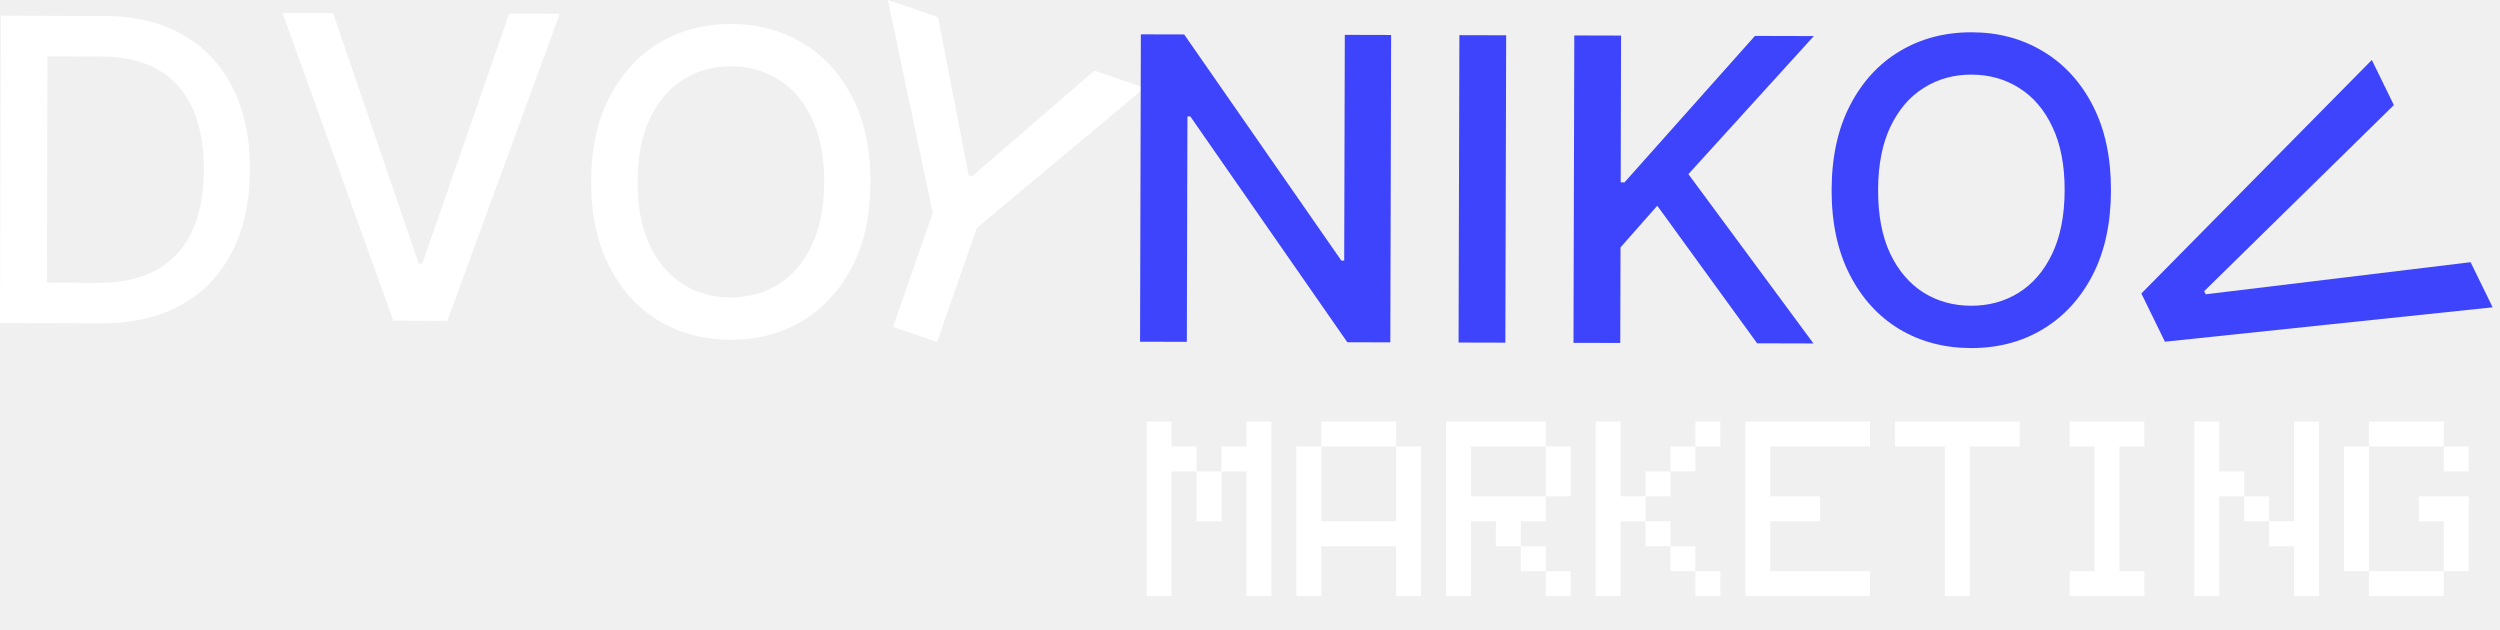
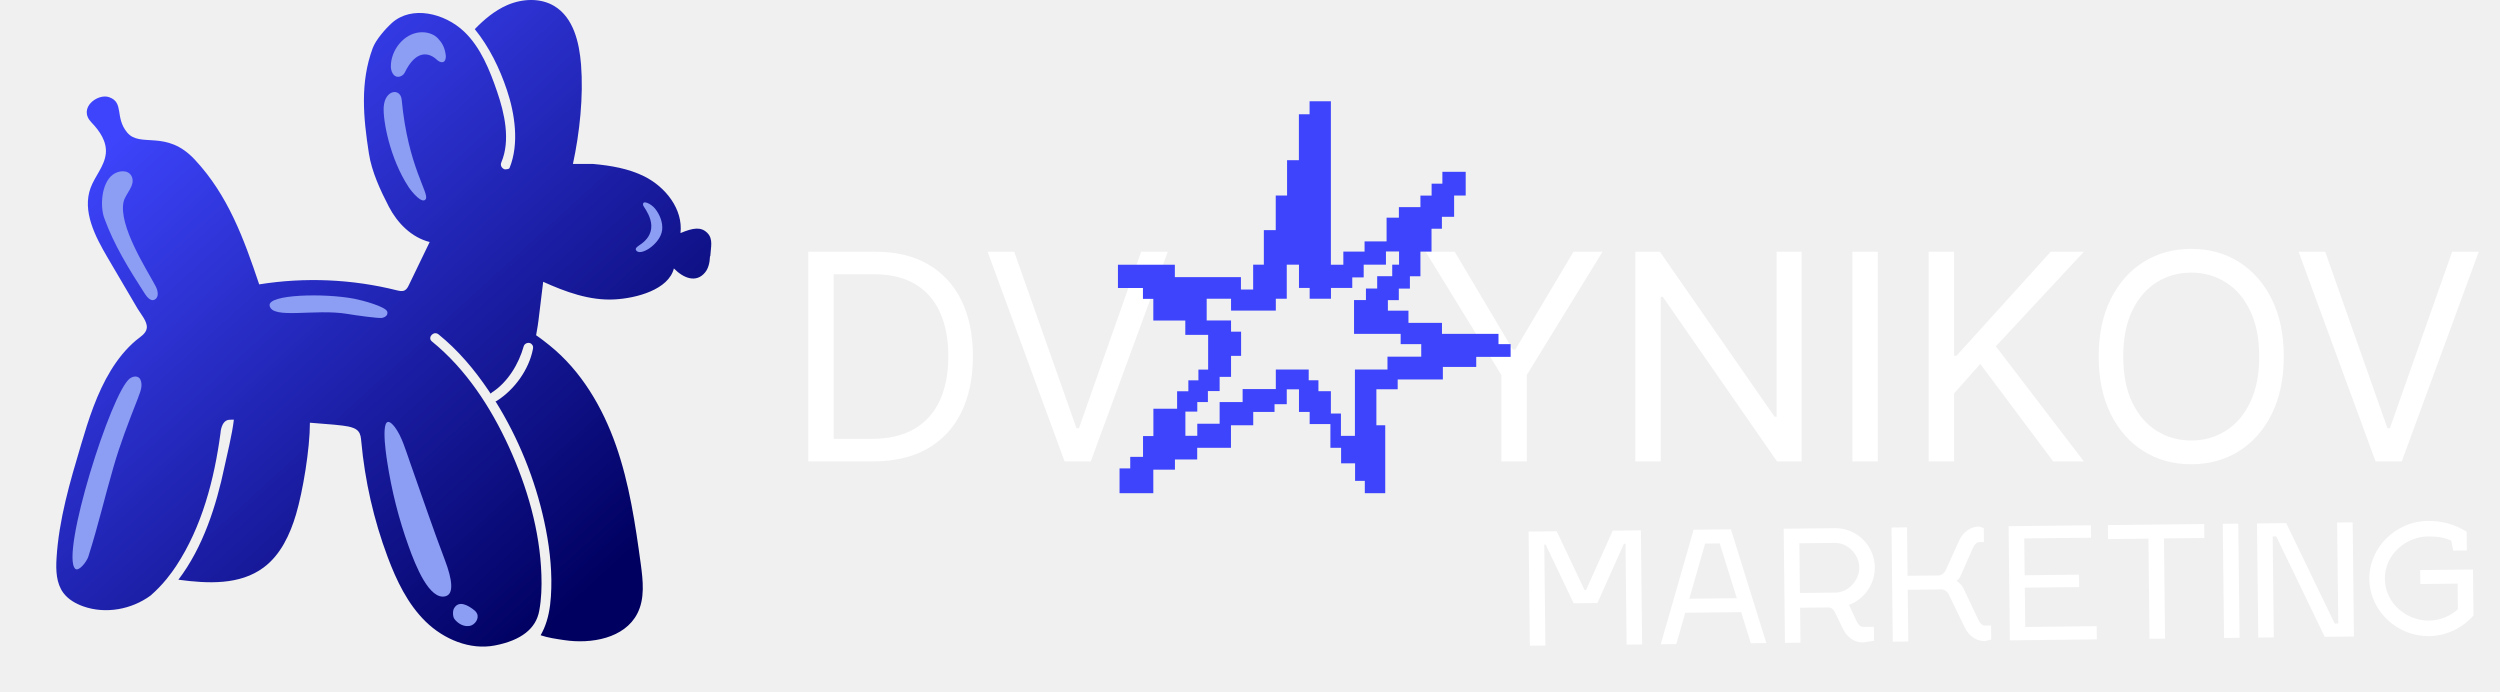
- <svg xmlns="http://www.w3.org/2000/svg" width="278" height="70" viewBox="0 0 278 70" fill="none">
-   <path d="M11.162 35.957L0 35.928L0.09 1.748L11.606 1.778C14.985 1.787 17.884 2.479 20.305 3.854C22.726 5.217 24.578 7.175 25.863 9.726C27.158 12.266 27.801 15.311 27.791 18.86C27.782 22.42 27.117 25.478 25.797 28.034C24.489 30.59 22.598 32.554 20.125 33.927C17.652 35.289 14.664 35.966 11.162 35.957ZM5.214 31.435L10.888 31.45C13.515 31.457 15.699 30.973 17.441 29.998C19.184 29.013 20.489 27.586 21.359 25.719C22.228 23.841 22.666 21.55 22.673 18.847C22.68 16.165 22.254 13.889 21.395 12.018C20.547 10.146 19.277 8.724 17.584 7.752C15.892 6.779 13.789 6.29 11.274 6.283L5.281 6.268L5.214 31.435Z" fill="white" />
-   <path d="M37.044 1.462L46.567 29.324L46.954 29.325L56.624 1.513L62.248 1.527L49.749 35.675L43.738 35.659L31.42 1.447L37.044 1.462Z" fill="white" />
-   <path d="M96.8 20.266C96.79 23.915 96.109 27.051 94.755 29.673C93.401 32.284 91.549 34.293 89.2 35.7C86.862 37.096 84.205 37.79 81.231 37.782C78.245 37.775 75.581 37.067 73.239 35.659C70.908 34.24 69.073 32.216 67.733 29.586C66.393 26.957 65.728 23.823 65.737 20.185C65.747 16.536 66.429 13.405 67.782 10.794C69.136 8.172 70.982 6.163 73.321 4.767C75.67 3.36 78.338 2.661 81.324 2.668C84.298 2.676 86.951 3.389 89.281 4.809C91.624 6.217 93.465 8.235 94.805 10.864C96.145 13.483 96.81 16.616 96.8 20.266ZM91.648 20.252C91.656 17.471 91.207 15.128 90.303 13.223C89.41 11.307 88.179 9.857 86.611 8.874C85.053 7.88 83.287 7.38 81.311 7.375C79.324 7.37 77.55 7.86 75.987 8.846C74.424 9.821 73.186 11.264 72.272 13.176C71.368 15.076 70.913 17.417 70.906 20.198C70.899 22.98 71.341 25.329 72.234 27.245C73.138 29.15 74.369 30.599 75.927 31.594C77.484 32.577 79.257 33.071 81.243 33.076C83.219 33.081 84.988 32.596 86.55 31.621C88.124 30.635 89.363 29.192 90.266 27.292C91.18 25.38 91.641 23.034 91.648 20.252Z" fill="white" />
-   <path d="M98.727 0L104.314 1.911L107.716 19.511L108.066 19.631L121.694 7.855L127.28 9.766L108.623 25.347L104.208 38.032L99.306 36.355L103.721 23.671L98.727 0Z" fill="white" />
-   <path d="M154.694 3.89L154.604 38.07L149.823 38.057L132.362 12.945L132.042 12.944L131.976 38.011L126.774 37.998L126.864 3.818L131.679 3.83L149.156 28.977L149.476 28.977L149.542 3.877L154.694 3.89Z" fill="#3D44FB" />
-   <path d="M167.486 3.923L167.395 38.103L162.193 38.09L162.283 3.91L167.486 3.923Z" fill="#3D44FB" />
-   <path d="M174.972 38.123L175.062 3.943L180.264 3.957L180.221 20.279L180.642 20.28L195.148 3.995L201.697 4.012L187.75 19.364L201.657 38.192L195.394 38.176L184.289 22.876L180.202 27.505L180.174 38.136L174.972 38.123Z" fill="#3D44FB" />
-   <path d="M234.739 21.188C234.73 24.837 234.048 27.973 232.694 30.596C231.34 33.207 229.488 35.216 227.139 36.623C224.801 38.019 222.144 38.712 219.17 38.705C216.184 38.697 213.52 37.989 211.178 36.581C208.847 35.162 207.012 33.138 205.672 30.509C204.332 27.879 203.667 24.746 203.676 21.107C203.686 17.458 204.368 14.328 205.722 11.716C207.075 9.094 208.921 7.085 211.26 5.689C213.609 4.282 216.277 3.583 219.263 3.591C222.237 3.598 224.89 4.312 227.221 5.731C229.563 7.139 231.404 9.157 232.744 11.787C234.084 14.405 234.749 17.539 234.739 21.188ZM229.587 21.175C229.595 18.393 229.146 16.05 228.242 14.145C227.349 12.229 226.118 10.779 224.55 9.796C222.992 8.802 221.226 8.302 219.25 8.297C217.263 8.292 215.489 8.782 213.926 9.769C212.363 10.744 211.125 12.187 210.211 14.098C209.308 15.998 208.852 18.339 208.845 21.121C208.838 23.902 209.28 26.251 210.173 28.167C211.077 30.072 212.308 31.522 213.866 32.516C215.423 33.499 217.196 33.993 219.182 33.998C221.158 34.004 222.927 33.519 224.49 32.544C226.064 31.557 227.302 30.114 228.205 28.214C229.119 26.303 229.58 23.956 229.587 21.175Z" fill="#3D44FB" />
-   <path d="M266.197 11.686L245.103 32.38L245.272 32.725L274.73 29.156L277.181 34.173L258.96 36.085L240.739 37.998L238.119 32.635L263.747 6.669L266.197 11.686Z" fill="#3D44FB" />
-   <path d="M130.284 66.288H127.511V46.875H130.284V49.648H133.058V52.422H130.284V66.288ZM135.831 49.648H138.604V46.875H141.377V66.288H138.604V52.422H135.831V49.648ZM135.831 57.968H133.058V52.422H135.831V57.968ZM155.247 49.648H146.927V46.875H155.247V49.648ZM146.927 66.288H144.153V49.648H146.927V57.968H155.247V49.648H158.02V66.288H155.247V60.742H146.927V66.288ZM163.569 66.288H160.796V46.875H171.889V49.648H163.569V55.195H171.889V57.968H169.116V60.742H166.342V57.968H163.569V66.288ZM174.662 55.195H171.889V49.648H174.662V55.195ZM171.889 63.515H169.116V60.742H171.889V63.515ZM174.662 66.288H171.889V63.515H174.662V66.288ZM180.212 66.288H177.438V46.875H180.212V55.195H182.985V57.968H180.212V66.288ZM191.305 49.648H188.531V46.875H191.305V49.648ZM188.531 52.422H185.758V49.648H188.531V52.422ZM185.758 55.195H182.985V52.422H185.758V55.195ZM185.758 60.742H182.985V57.968H185.758V60.742ZM188.531 63.515H185.758V60.742H188.531V63.515ZM191.305 66.288H188.531V63.515H191.305V66.288ZM207.947 66.288H194.081V46.875H207.947V49.648H196.854V55.195H202.401V57.968H196.854V63.515H207.947V66.288ZM216.27 49.648H210.723V46.875H224.59V49.648H219.043V66.288H216.27V49.648ZM232.912 49.648H230.139V46.875H238.459V49.648H235.685V63.515H238.459V66.288H230.139V63.515H232.912V49.648ZM246.781 66.288H244.008V46.875H246.781V52.422H249.555V55.195H246.781V66.288ZM252.328 57.968H255.101V46.875H257.874V66.288H255.101V60.742H252.328V57.968ZM252.328 57.968H249.555V55.195H252.328V57.968ZM271.744 49.648H263.424V46.875H271.744V49.648ZM263.424 63.515H260.65V49.648H263.424V63.515ZM274.517 52.422H271.744V49.648H274.517V52.422ZM271.744 57.968H268.97V55.195H274.517V63.515H271.744V57.968ZM271.744 66.288H263.424V63.515H271.744V66.288Z" fill="white" />
+ <svg xmlns="http://www.w3.org/2000/svg" width="311" height="86" viewBox="0 0 311 86" fill="none">
+   <path d="M88.322 31.886C88.292 32.606 88.162 33.356 87.692 33.916C86.592 35.226 85.032 34.616 83.832 33.396C83.162 36.026 79.202 37.096 76.472 37.246C73.362 37.426 70.322 36.296 67.572 35.056L66.982 39.896C66.962 40.036 66.852 40.886 66.692 41.706C67.282 42.096 67.922 42.616 68.342 42.946C72.292 46.116 74.952 50.646 76.622 55.396C78.292 60.156 79.032 65.176 79.712 70.166C79.992 72.246 80.242 74.486 79.272 76.346C77.692 79.396 73.572 80.146 70.162 79.626C69.172 79.476 68.202 79.346 67.252 79.026C67.582 78.446 67.782 77.976 67.992 77.326C68.422 75.976 68.542 74.546 68.582 73.136C68.652 70.356 68.292 67.566 67.702 64.856C66.562 59.616 64.492 54.496 61.642 49.926C61.712 49.916 61.782 49.886 61.852 49.836C64.042 48.426 65.802 45.956 66.292 43.446C66.312 43.336 66.322 43.246 66.312 43.176C66.312 43.176 66.312 43.166 66.312 43.156C66.312 42.936 66.072 42.726 65.952 42.686C65.592 42.566 65.222 42.786 65.142 43.096C64.532 45.276 63.152 47.566 61.202 48.816C61.132 48.866 61.082 48.916 61.032 48.966C60.932 48.816 60.832 48.666 60.732 48.516C59.002 45.956 56.972 43.546 54.552 41.596C53.952 41.106 53.132 41.986 53.732 42.476C57.962 45.906 61.052 50.666 63.292 55.556C65.582 60.556 67.172 66.026 67.352 71.536C67.402 73.016 67.352 74.516 67.082 75.976C66.692 78.166 64.882 79.656 61.562 80.296C58.462 80.896 55.212 79.526 52.962 77.336C50.712 75.136 49.322 72.226 48.222 69.286C46.492 64.666 45.392 59.816 44.942 54.906C44.902 54.476 44.862 54.016 44.592 53.676C44.292 53.306 43.792 53.156 43.322 53.056C42.702 52.916 40.802 52.746 38.552 52.586C38.552 55.856 37.682 61.086 36.832 63.966C36.082 66.496 34.912 69.026 32.782 70.606C29.842 72.786 25.892 72.616 22.192 72.116C25.272 68.076 26.922 62.866 27.932 58.036C28.172 56.896 28.902 53.966 29.092 52.206C28.842 52.206 28.632 52.206 28.462 52.226C27.492 52.356 27.432 53.866 27.432 53.866C26.662 59.626 25.122 65.546 21.902 70.426C21.562 70.946 21.192 71.446 20.802 71.926C20.782 71.956 20.762 71.976 20.742 72.006C20.132 72.756 19.452 73.456 18.732 74.086C16.372 75.816 13.152 76.416 10.372 75.436C9.412 75.096 8.482 74.566 7.882 73.756C6.992 72.556 6.942 70.946 7.032 69.456C7.322 64.636 8.702 59.956 10.082 55.326C11.022 52.146 12.052 48.916 13.802 46.056C14.652 44.676 15.662 43.406 16.912 42.346C17.412 41.926 18.182 41.516 18.262 40.796C18.352 39.996 17.502 39.056 17.122 38.406C15.882 36.296 14.642 34.186 13.402 32.076C11.832 29.406 10.202 26.266 11.272 23.366C11.812 21.906 13.002 20.666 13.162 19.106C13.312 17.626 12.422 16.316 11.382 15.236C9.642 13.446 12.152 11.586 13.572 12.086C15.472 12.756 14.252 14.606 15.822 16.486C17.452 18.446 20.662 16.046 24.212 19.836C28.352 24.256 30.322 29.656 32.242 35.376C37.922 34.466 43.792 34.716 49.372 36.116C49.702 36.196 50.052 36.276 50.352 36.116C50.602 35.986 50.742 35.716 50.862 35.466C51.722 33.676 52.592 31.896 53.452 30.106C51.212 29.546 49.442 27.766 48.382 25.726C47.322 23.686 46.242 21.356 45.892 19.096C45.192 14.606 44.782 10.266 46.362 5.996C46.752 4.946 47.932 3.596 48.762 2.846C51.212 0.656 55.302 1.616 57.742 3.936C59.792 5.886 60.932 8.746 61.832 11.376C62.762 14.076 63.532 17.456 62.362 20.206C62.192 20.606 62.462 20.966 62.782 21.066C62.782 21.086 63.092 21.046 63.092 21.046C63.352 20.996 63.372 20.936 63.392 20.886C64.612 17.886 64.052 14.136 63.052 11.176C62.162 8.516 60.862 5.836 59.062 3.626C60.232 2.416 61.532 1.326 63.072 0.646C64.942 -0.174 67.222 -0.294 68.962 0.756C71.342 2.196 72.062 5.276 72.282 8.036C72.592 11.996 72.112 16.516 71.272 20.396C72.352 20.396 73.302 20.396 73.792 20.396C75.992 20.596 78.182 20.966 80.142 21.936C82.812 23.266 84.992 26.046 84.652 28.996C86.242 28.326 87.202 28.196 87.982 28.966C88.762 29.736 88.412 30.776 88.362 31.866L88.322 31.886Z" fill="url(#paint0_linear_41_132)" />
+   <path d="M55.422 74.176C53.422 74.686 51.712 70.426 50.832 67.956C49.602 64.546 48.702 60.986 48.152 57.346C48.012 56.426 47.122 50.586 49.102 53.116C49.972 54.236 50.502 56.096 51.002 57.506C52.452 61.586 53.792 65.586 55.362 69.716C56.272 72.116 56.482 73.896 55.432 74.166L55.422 74.176Z" fill="#8C9DF4" />
+   <path d="M58.381 77.866C57.681 77.986 56.971 77.576 56.541 77.016C56.291 76.686 56.311 75.966 56.481 75.676C57.101 74.606 58.261 75.376 58.791 75.746C59.001 75.896 59.211 76.066 59.331 76.306C59.651 76.936 59.091 77.756 58.391 77.876L58.381 77.866Z" fill="#8C9DF4" />
+   <path d="M17.212 49.406C15.921 52.686 14.941 55.236 14.101 58.156C12.951 62.126 12.222 65.356 10.992 69.236C10.761 69.946 9.772 71.126 9.372 70.766C7.452 69.076 13.861 48.696 16.162 47.076C16.692 46.706 17.291 46.766 17.491 47.276C17.771 47.976 17.471 48.716 17.201 49.406H17.212Z" fill="#8C9DF4" />
+   <path d="M55.381 7.456C55.141 8.026 54.501 7.586 54.391 7.476C53.371 6.486 51.741 6.156 50.341 9.046C50.191 9.346 49.851 9.556 49.511 9.556C48.921 9.556 48.621 8.846 48.621 8.266C48.621 6.216 50.231 4.216 52.191 4.026C52.991 3.946 53.911 4.176 54.461 4.756C55.011 5.336 55.291 5.876 55.421 6.666C55.471 6.926 55.491 7.206 55.381 7.456Z" fill="#8C9DF4" />
+   <path d="M52.961 24.776C52.531 25.426 51.271 23.926 50.841 23.286C48.451 19.646 47.631 14.916 47.731 13.326C47.871 11.116 49.831 10.916 49.971 12.416C50.751 20.736 53.441 24.046 52.961 24.776Z" fill="#8C9DF4" />
+   <path d="M82.371 28.616C82.161 30.396 79.511 32.036 79.101 31.076C78.991 30.816 79.511 30.536 79.781 30.336C82.401 28.406 80.081 25.826 80.011 25.556C79.831 24.776 81.001 25.336 81.501 25.966C82.081 26.696 82.481 27.686 82.371 28.626V28.616Z" fill="#8C9DF4" />
+   <path d="M47.521 39.546C47.101 39.626 44.231 39.226 43.241 39.056C39.221 38.366 33.831 39.776 33.541 38.016C33.311 36.606 40.331 36.456 44.031 37.156C45.031 37.346 48.021 38.136 48.181 38.786C48.281 39.196 47.951 39.466 47.521 39.546Z" fill="#8C9DF4" />
+   <path d="M19.202 37.296C18.722 37.506 18.262 36.926 17.982 36.486C16.062 33.506 14.192 30.506 12.972 27.136C12.432 25.666 12.602 22.796 14.032 21.726C14.732 21.206 15.942 21.056 16.372 21.926C16.912 23.036 15.622 24.076 15.382 25.066C14.672 28.066 18.382 33.726 19.372 35.626C19.672 36.206 19.802 37.026 19.202 37.286V37.296Z" fill="#8C9DF4" />
+   <path d="M108.599 57.397H100.551V31.317H108.955C111.485 31.317 113.65 31.839 115.45 32.883C117.25 33.919 118.629 35.408 119.589 37.353C120.548 39.288 121.028 41.606 121.028 44.306C121.028 47.022 120.544 49.361 119.576 51.322C118.608 53.275 117.199 54.777 115.348 55.83C113.497 56.874 111.248 57.397 108.599 57.397ZM103.709 54.595H108.395C110.551 54.595 112.338 54.179 113.756 53.347C115.174 52.515 116.231 51.331 116.927 49.794C117.623 48.257 117.971 46.428 117.971 44.306C117.971 42.2 117.628 40.388 116.94 38.868C116.252 37.34 115.225 36.168 113.858 35.353C112.491 34.53 110.789 34.118 108.752 34.118H103.709V54.595ZM126.169 31.317L133.912 53.27H134.217L141.96 31.317H145.271L135.694 57.397H132.434L122.858 31.317H126.169ZM177.349 31.317H180.965L188.198 43.49H188.504L195.737 31.317H199.354L189.93 46.649V57.397H186.772V46.649L177.349 31.317ZM224.119 31.317V57.397H221.062L206.851 36.92H206.596V57.397H203.438V31.317H206.494L220.757 51.844H221.012V31.317H224.119ZM233.596 31.317V57.397H230.438V31.317H233.596ZM239.928 57.397V31.317H243.087V44.255H243.392L255.108 31.317H259.234L248.282 43.083L259.234 57.397H255.413L246.347 45.273L243.087 48.941V57.397H239.928ZM284.101 44.356C284.101 47.107 283.604 49.484 282.611 51.488C281.618 53.491 280.255 55.036 278.523 56.123C276.791 57.21 274.813 57.753 272.589 57.753C270.365 57.753 268.387 57.21 266.655 56.123C264.923 55.036 263.56 53.491 262.567 51.488C261.574 49.484 261.077 47.107 261.077 44.356C261.077 41.606 261.574 39.229 262.567 37.225C263.56 35.222 264.923 33.677 266.655 32.59C268.387 31.503 270.365 30.96 272.589 30.96C274.813 30.96 276.791 31.503 278.523 32.59C280.255 33.677 281.618 35.222 282.611 37.225C283.604 39.229 284.101 41.606 284.101 44.356ZM281.045 44.356C281.045 42.098 280.667 40.192 279.911 38.639C279.164 37.085 278.15 35.909 276.868 35.111C275.594 34.313 274.168 33.914 272.589 33.914C271.01 33.914 269.579 34.313 268.297 35.111C267.024 35.909 266.01 37.085 265.254 38.639C264.507 40.192 264.133 42.098 264.133 44.356C264.133 46.615 264.507 48.521 265.254 50.074C266.01 51.628 267.024 52.804 268.297 53.602C269.579 54.4 271.01 54.799 272.589 54.799C274.168 54.799 275.594 54.4 276.868 53.602C278.15 52.804 279.164 51.628 279.911 50.074C280.667 48.521 281.045 46.615 281.045 44.356ZM289.255 31.317L296.998 53.27H297.303L305.046 31.317H308.357L298.78 57.397H295.52L285.944 31.317H289.255Z" fill="white" />
+   <path d="M187.912 42.806H186.412V41.536H179.382V40.166H175.212V38.646H172.652V37.336H174.012V35.906H175.392V34.366H176.702V31.296H178.082V28.456H179.372V26.966H180.892V24.326H182.332V21.376H179.432V22.846H178.092V24.336H176.702V25.766H174.022V27.076H172.492V30.026H169.752V31.296H167.112V32.936H165.562V12.596H162.912V14.216H161.582V19.926H160.112V24.326H158.702V28.626H157.222V32.926H155.892V36.016H154.372V34.476H146.152V32.936H139.072V35.826H142.182V37.176H143.472V39.876H147.452V41.656H150.292V45.976H149.082V47.316H147.832V48.676H146.432V50.846H143.482V54.246H142.192V56.836H140.602V58.266H139.272V61.356H143.472V58.426H146.162V57.156H148.932V55.706H153.132V52.906H155.902V51.246H158.552V50.286H160.072V48.436H161.592V51.246H162.922V52.756H165.502V55.706H166.832V57.636H168.572V59.816H169.782V61.356H172.322V52.906H171.222V48.426H173.872V47.206H179.492V45.646H183.642V44.396H187.922V42.836L187.912 42.806ZM170.182 45.966H168.552V54.226H166.812V51.446H165.562V48.666H164.012V47.306H162.802V45.966H158.712V48.396H154.582V50.016H151.722V52.716H148.942V54.216H147.462V51.206H148.942V50.016H150.262V48.646H151.722V46.886H153.142V44.266H154.392V41.256H153.142V39.866H150.112V37.166H153.142V38.636H158.712V37.166H160.072V32.926H161.592V35.816H162.922V37.166H165.572V35.816H168.222V34.506H169.642V32.926H172.412V31.286H174.042V32.926H173.192V34.356H171.322V35.896H169.922V37.326H168.442V41.536H174.242V42.806H176.802V44.366H172.602V45.966H170.212H170.182Z" fill="#3D44FB" />
+   <path d="M197.31 73.389L200.628 66.01L204.124 65.971L204.283 80.171L202.351 80.192L202.211 67.635L202.018 67.637L198.719 75.016L195.763 75.049L192.281 67.746L192.107 67.748L192.247 80.305L190.316 80.326L190.157 66.127L193.654 66.088L197.116 73.391L197.31 73.389ZM209.645 76.227L208.529 80.123L206.597 80.145L210.688 65.898L215.325 65.846L219.734 79.998L217.802 80.019L216.599 76.149L209.645 76.227ZM212.118 67.621L210.147 74.483L216.058 74.416L213.934 67.6L212.118 67.621ZM233.116 77.974L233.136 79.713L231.785 79.921C230.742 79.933 229.789 79.325 229.255 78.211L228.345 76.327C228.146 75.847 227.834 75.579 227.525 75.564L223.931 75.604L223.98 79.951L222.048 79.972L221.89 65.773L228.245 65.702C230.969 65.671 233.196 67.849 233.227 70.573C233.25 72.698 231.899 74.549 230.014 75.246L230.944 77.245C231.162 77.726 231.455 77.993 231.764 77.989L233.116 77.974ZM228.266 67.537L223.842 67.586L223.911 73.768L228.335 73.719C229.919 73.701 231.313 72.198 231.295 70.595C231.277 68.972 229.869 67.519 228.266 67.537ZM247.689 77.811L247.708 79.55L246.938 79.752C245.895 79.764 244.941 79.156 244.407 78.041L242.528 74.159C242.33 73.679 241.958 73.316 241.514 73.321L237.322 73.368L237.394 79.801L235.462 79.822L235.303 65.623L237.235 65.601L237.302 71.629L241.147 71.586C241.533 71.582 241.916 71.287 242.104 70.802L243.707 67.268C244.216 66.142 245.156 65.513 246.199 65.501L246.781 65.688L246.8 67.427L246.221 67.433C245.912 67.436 245.625 67.71 245.418 68.195L243.853 71.73C243.74 71.963 243.53 72.177 243.376 72.257C243.649 72.408 244.078 72.809 244.256 73.193L246.096 77.076C246.314 77.556 246.607 77.823 246.916 77.82L247.689 77.811ZM251.94 77.996L260.827 77.897L260.845 79.539L250.026 79.659L249.868 65.46L260.107 65.346L260.124 66.891L251.817 66.984L251.868 71.563L258.63 71.487L258.647 73.033L251.885 73.108L251.94 77.996ZM269.195 66.983L269.334 79.444L267.402 79.465L267.263 67.005L262.24 67.061L262.221 65.322L274.198 65.188L274.218 66.927L269.195 66.983ZM278.443 65.141L278.602 79.34L276.67 79.362L276.511 65.163L278.443 65.141ZM290.879 77.561L290.739 65.004L292.671 64.982L292.829 79.181L289.197 79.222L283.165 66.731L282.721 66.736L282.861 79.293L280.929 79.314L280.77 65.115L284.402 65.074L290.435 77.566L290.879 77.561ZM296.678 72.028C296.713 75.138 299.48 77.233 302.146 77.203C303.575 77.187 304.825 76.632 305.762 75.791L305.727 72.603L301.09 72.655L301.071 70.916L307.639 70.843L307.703 76.561C306.348 78.103 304.35 79.111 302.167 79.135C298.226 79.179 294.79 76.01 294.746 72.05C294.702 68.089 298.066 64.844 302.007 64.8C303.707 64.781 305.296 65.189 306.852 66.138L306.879 68.475L305.178 68.494L304.933 67.26C304.098 66.864 303.111 66.72 302.029 66.732C299.363 66.762 296.643 68.918 296.678 72.028Z" fill="white" />
+   <defs>
+     <linearGradient id="paint0_linear_41_132" x1="17.552" y1="14.256" x2="72.432" y2="74.426" gradientUnits="userSpaceOnUse">
+       <stop stop-color="#3D44FB" />
+       <stop offset="1" stop-color="#000060" />
+     </linearGradient>
+   </defs>
</svg>
